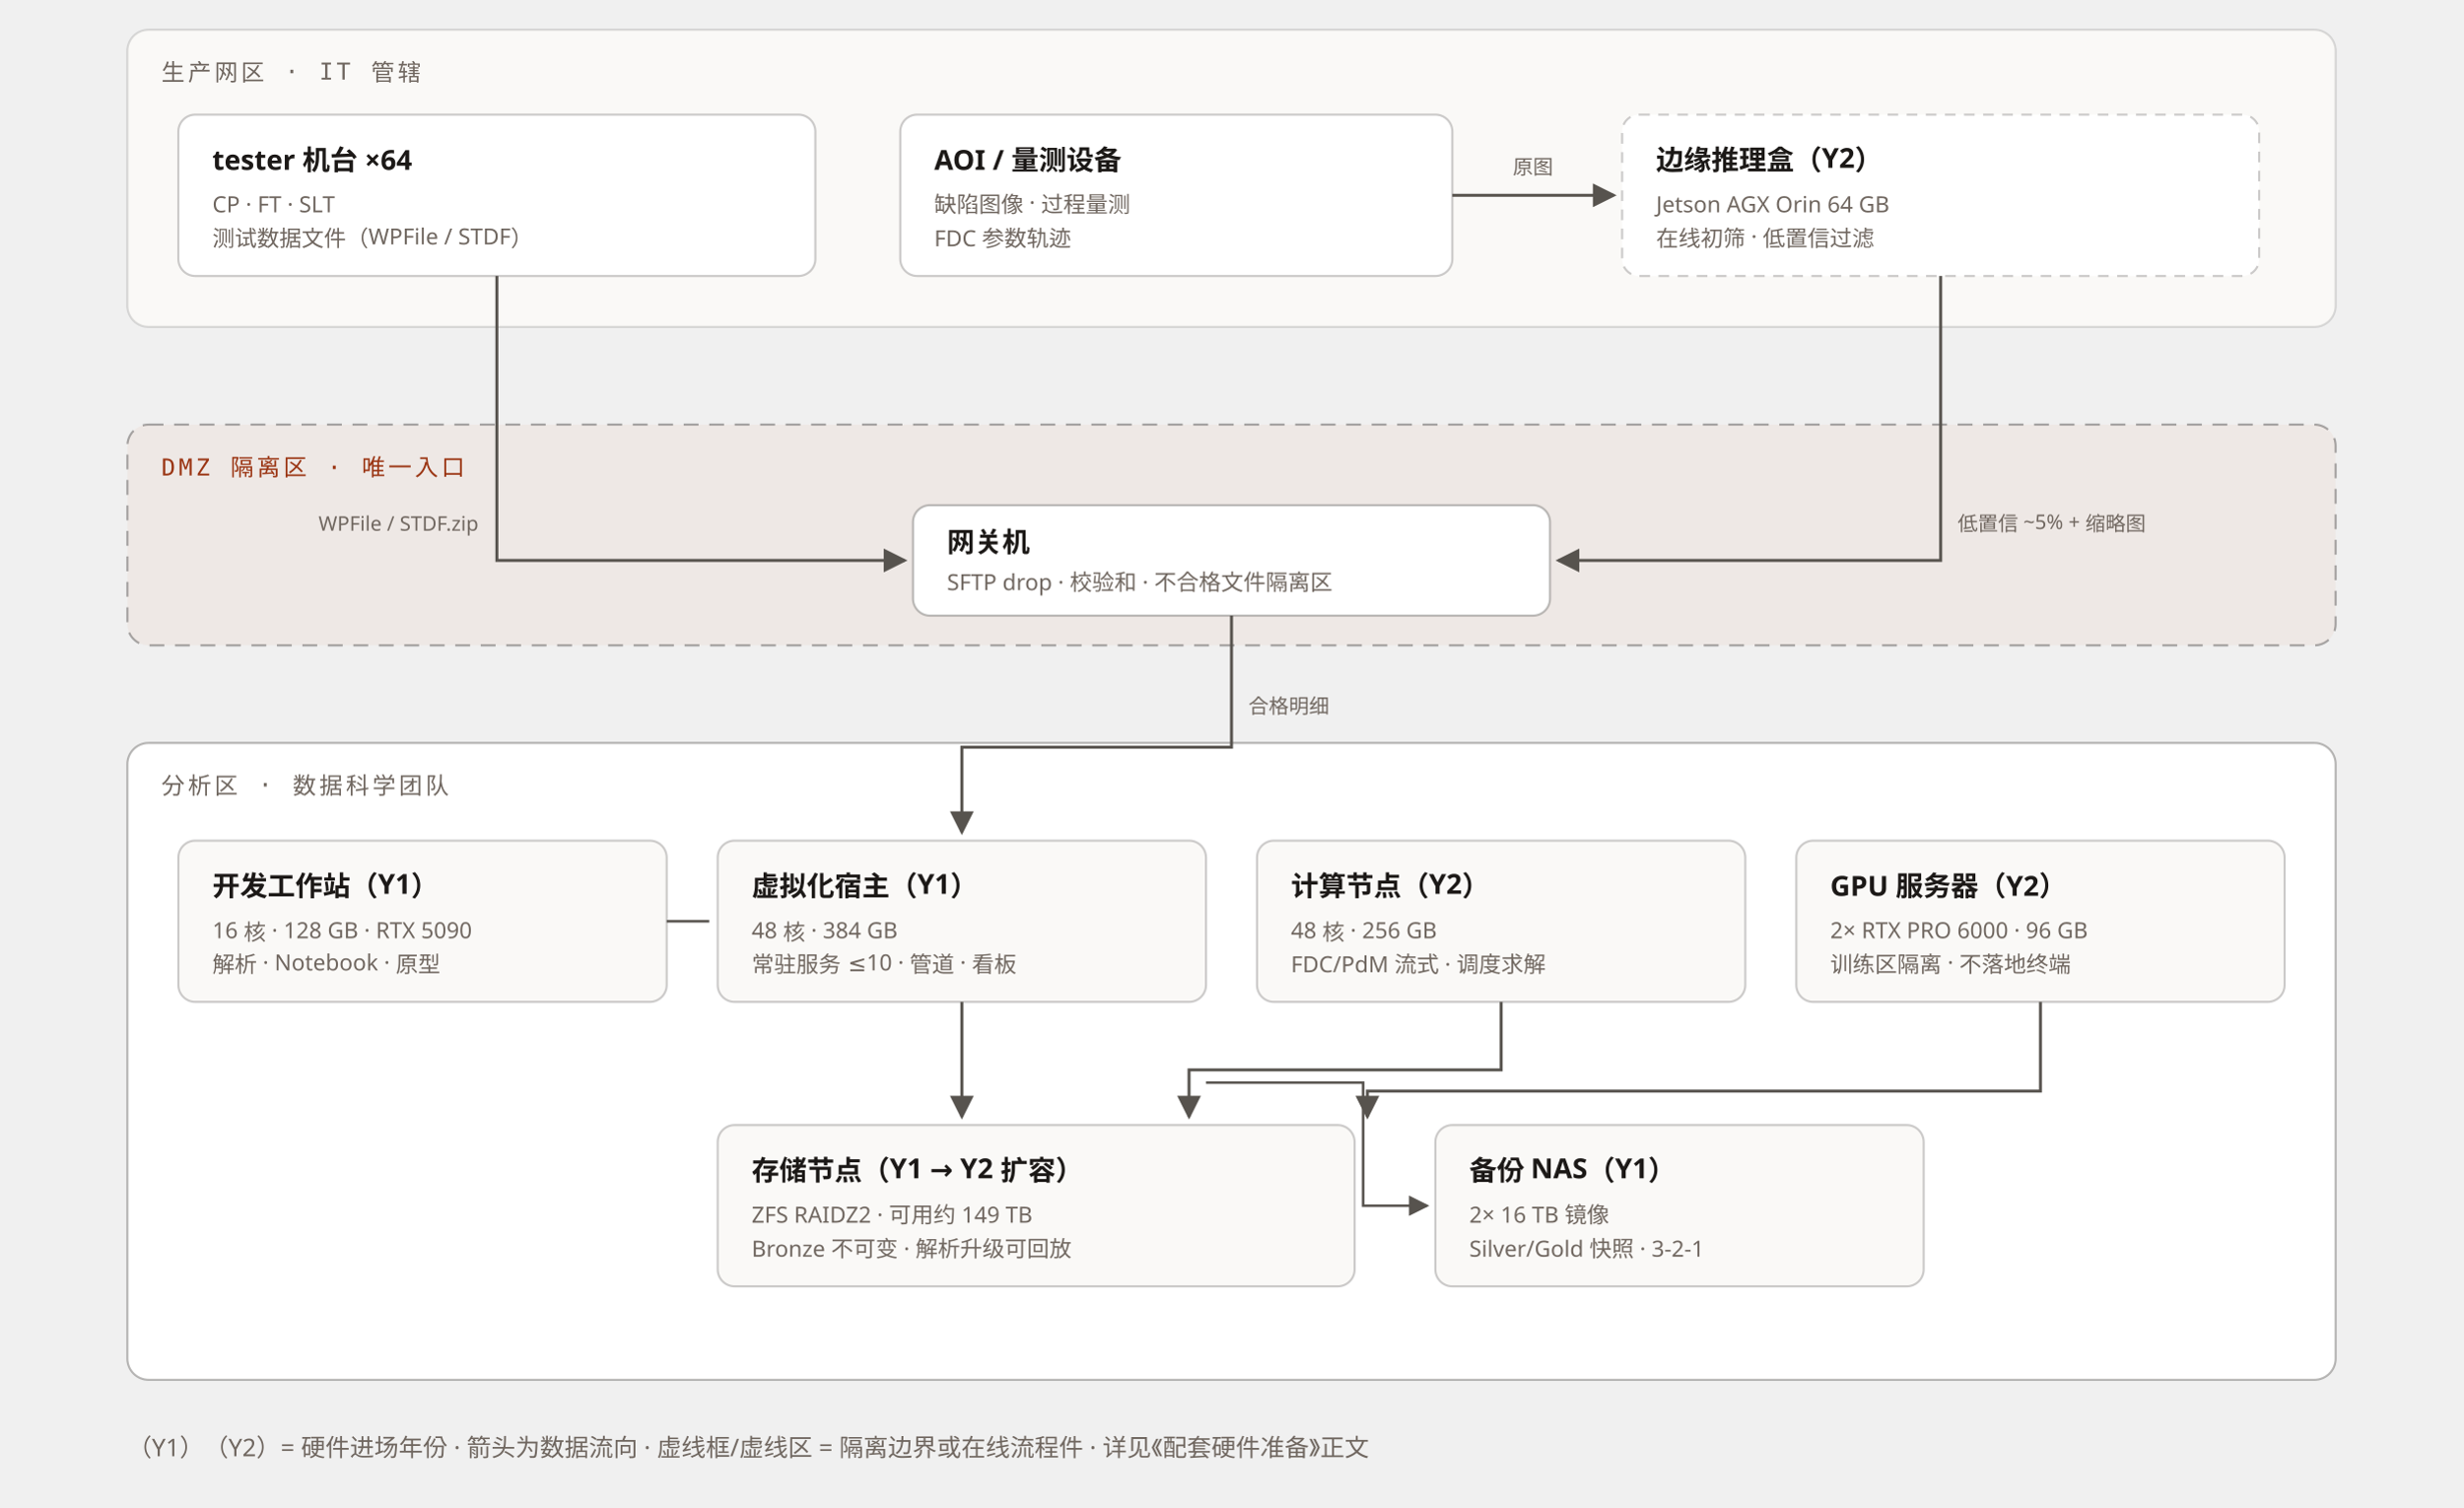
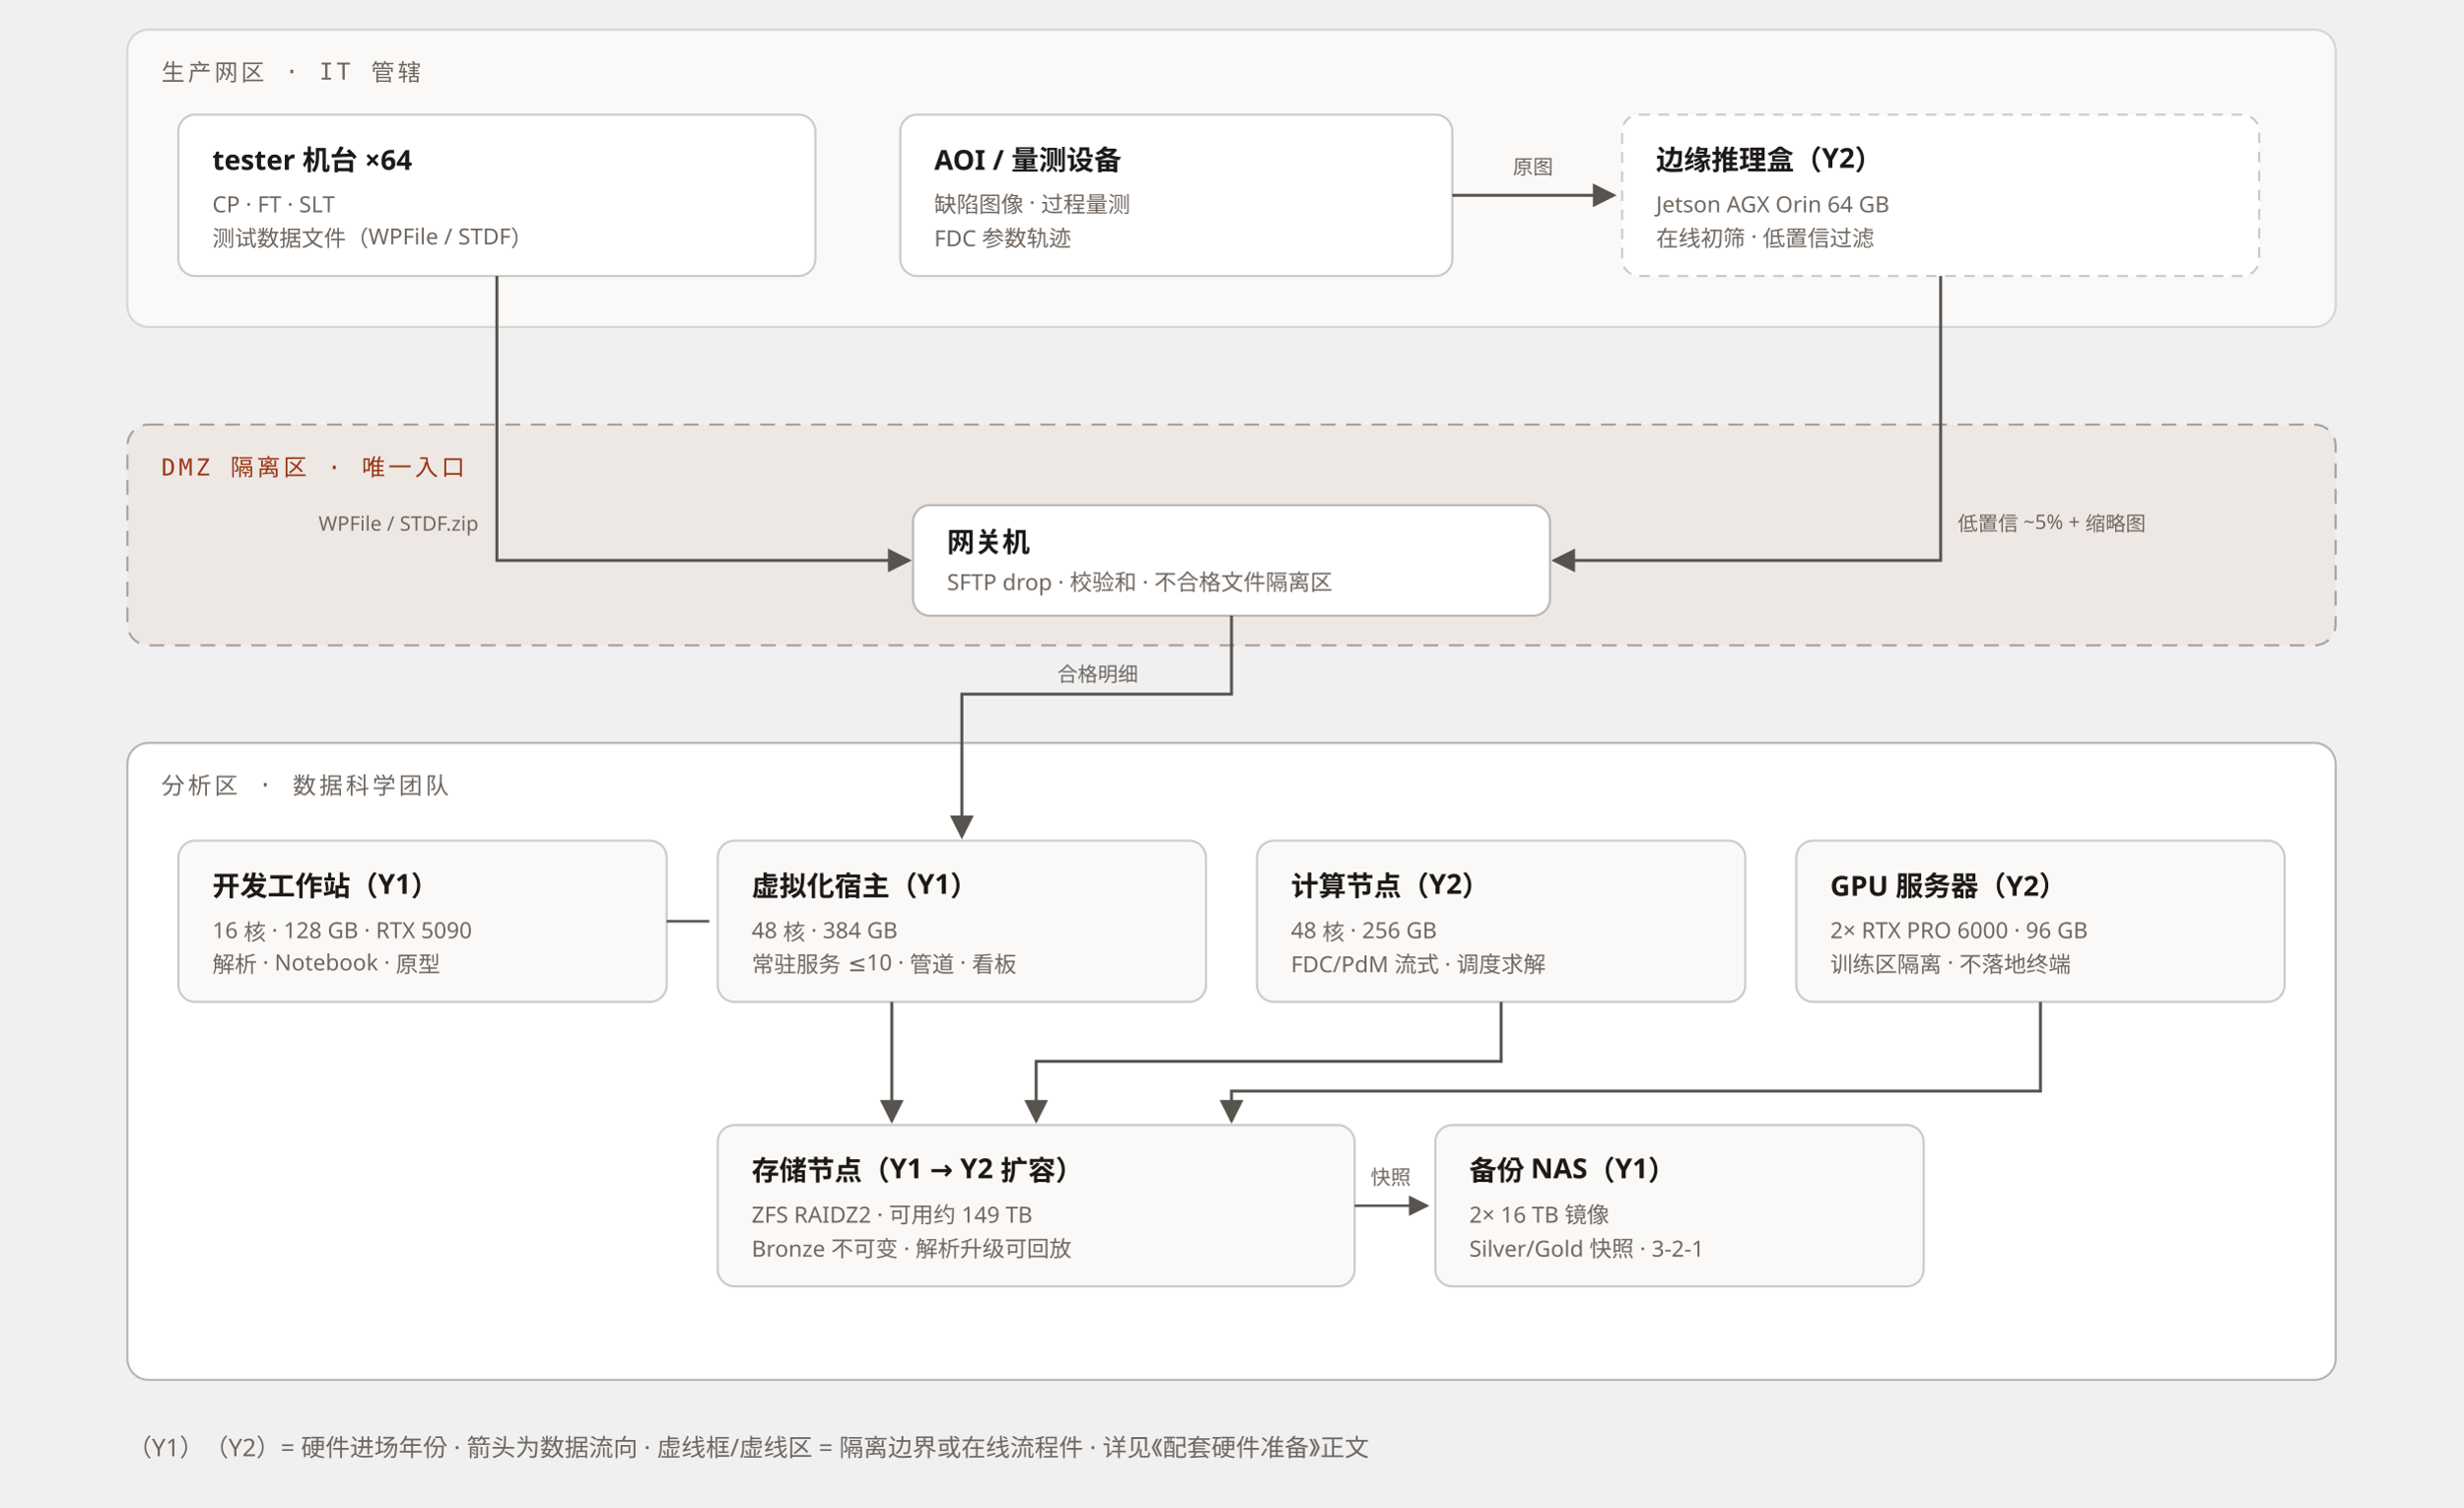
<svg xmlns="http://www.w3.org/2000/svg" viewBox="0 0 1160 710" role="img" aria-label="硬件部署拓扑：生产网区、DMZ 隔离区、分析区">
  <defs>
    <marker id="arr3" markerWidth="9" markerHeight="9" refX="7" refY="4" orient="auto">
      <path d="M0,0 L8,4 L0,8 z" fill="#57534e" />
    </marker>
  </defs>
  <g font-family="Geist, PingFang SC, Microsoft YaHei, sans-serif">
    <rect x="60" y="14" width="1040" height="140" rx="10" fill="#faf9f7" stroke="rgba(28,25,23,0.14)" />
    <text x="76" y="38" font-family="Geist Mono, Menlo, monospace" font-size="11" letter-spacing="1.5" fill="#6f665f">生产网区 · IT 管辖</text>
    <rect x="84" y="54" width="300" height="76" rx="8" fill="#ffffff" stroke="rgba(28,25,23,0.22)" />
    <text x="100" y="80" font-size="13" font-weight="600" fill="#1c1917">tester 机台 ×64</text>
    <text x="100" y="100" font-size="10.5" fill="#6f665f">CP · FT · SLT</text>
    <text x="100" y="116" font-size="10.5" fill="#6f665f">测试数据文件（WPFile / STDF）</text>
    <rect x="424" y="54" width="260" height="76" rx="8" fill="#ffffff" stroke="rgba(28,25,23,0.22)" />
    <text x="440" y="80" font-size="13" font-weight="600" fill="#1c1917">AOI / 量测设备</text>
    <text x="440" y="100" font-size="10.5" fill="#6f665f">缺陷图像 · 过程量测</text>
    <text x="440" y="116" font-size="10.5" fill="#6f665f">FDC 参数轨迹</text>
    <rect x="764" y="54" width="300" height="76" rx="8" fill="#ffffff" stroke="rgba(28,25,23,0.22)" stroke-dasharray="5 4" />
    <text x="780" y="80" font-size="13" font-weight="600" fill="#1c1917">边缘推理盒（Y2）</text>
    <text x="780" y="100" font-size="10.5" fill="#6f665f">Jetson AGX Orin 64 GB</text>
    <text x="780" y="116" font-size="10.5" fill="#6f665f">在线初筛 · 低置信过滤</text>
    <line x1="684" y1="92" x2="760" y2="92" stroke="#57534e" stroke-width="1.4" marker-end="url(#arr3)" />
    <text x="722" y="82" text-anchor="middle" font-size="9.5" fill="#6f665f">原图</text>
    <rect x="60" y="200" width="1040" height="104" rx="10" fill="rgba(194,65,12,0.05)" stroke="rgba(28,25,23,0.35)" stroke-dasharray="7 5" />
    <text x="76" y="224" font-family="Geist Mono, Menlo, monospace" font-size="11" letter-spacing="1.5" fill="#9a3412">DMZ 隔离区 · 唯一入口</text>
    <rect x="430" y="238" width="300" height="52" rx="8" fill="#ffffff" stroke="rgba(28,25,23,0.28)" />
    <text x="446" y="260" font-size="13" font-weight="600" fill="#1c1917">网关机</text>
    <text x="446" y="278" font-size="10.5" fill="#6f665f">SFTP drop · 校验和 · 不合格文件隔离区</text>
-     <polyline points="234,130 234,264 426,264" fill="none" stroke="#57534e" stroke-width="1.4" marker-end="url(#arr3)" />
+     <polyline points="234,130 234,264 428,264" fill="none" stroke="#57534e" stroke-width="1.4" marker-end="url(#arr3)" />
    <text x="150" y="250" font-size="9.5" fill="#6f665f">WPFile / STDF.zip</text>
-     <polyline points="914,130 914,264 734,264" fill="none" stroke="#57534e" stroke-width="1.4" marker-end="url(#arr3)" />
+     <polyline points="914,130 914,264 732,264" fill="none" stroke="#57534e" stroke-width="1.4" marker-end="url(#arr3)" />
    <text x="922" y="250" font-size="9.5" fill="#6f665f">低置信 ~5% + 缩略图</text>
    <rect x="60" y="350" width="1040" height="300" rx="10" fill="#ffffff" stroke="rgba(28,25,23,0.3)" />
    <text x="76" y="374" font-family="Geist Mono, Menlo, monospace" font-size="11" letter-spacing="1.5" fill="#6f665f">分析区 · 数据科学团队</text>
    <rect x="84" y="396" width="230" height="76" rx="8" fill="#faf9f7" stroke="rgba(28,25,23,0.22)" />
    <text x="100" y="422" font-size="13" font-weight="600" fill="#1c1917">开发工作站（Y1）</text>
    <text x="100" y="442" font-size="10.5" fill="#6f665f">16 核 · 128 GB · RTX 5090</text>
    <text x="100" y="458" font-size="10.5" fill="#6f665f">解析 · Notebook · 原型</text>
    <rect x="338" y="396" width="230" height="76" rx="8" fill="#faf9f7" stroke="rgba(28,25,23,0.22)" />
    <text x="354" y="422" font-size="13" font-weight="600" fill="#1c1917">虚拟化宿主（Y1）</text>
    <text x="354" y="442" font-size="10.5" fill="#6f665f">48 核 · 384 GB</text>
    <text x="354" y="458" font-size="10.5" fill="#6f665f">常驻服务 ≤10 · 管道 · 看板</text>
    <rect x="592" y="396" width="230" height="76" rx="8" fill="#faf9f7" stroke="rgba(28,25,23,0.22)" />
    <text x="608" y="422" font-size="13" font-weight="600" fill="#1c1917">计算节点（Y2）</text>
    <text x="608" y="442" font-size="10.5" fill="#6f665f">48 核 · 256 GB</text>
    <text x="608" y="458" font-size="10.5" fill="#6f665f">FDC/PdM 流式 · 调度求解</text>
    <rect x="846" y="396" width="230" height="76" rx="8" fill="#faf9f7" stroke="rgba(28,25,23,0.22)" />
    <text x="862" y="422" font-size="13" font-weight="600" fill="#1c1917">GPU 服务器（Y2）</text>
    <text x="862" y="442" font-size="10.5" fill="#6f665f">2× RTX PRO 6000 · 96 GB</text>
    <text x="862" y="458" font-size="10.5" fill="#6f665f">训练区隔离 · 不落地终端</text>
    <rect x="338" y="530" width="300" height="76" rx="8" fill="#faf9f7" stroke="rgba(28,25,23,0.22)" />
    <text x="354" y="556" font-size="13" font-weight="600" fill="#1c1917">存储节点（Y1 → Y2 扩容）</text>
    <text x="354" y="576" font-size="10.5" fill="#6f665f">ZFS RAIDZ2 · 可用约 149 TB</text>
    <text x="354" y="592" font-size="10.5" fill="#6f665f">Bronze 不可变 · 解析升级可回放</text>
    <rect x="676" y="530" width="230" height="76" rx="8" fill="#faf9f7" stroke="rgba(28,25,23,0.22)" />
    <text x="692" y="556" font-size="13" font-weight="600" fill="#1c1917">备份 NAS（Y1）</text>
    <text x="692" y="576" font-size="10.5" fill="#6f665f">2× 16 TB 镜像</text>
    <text x="692" y="592" font-size="10.5" fill="#6f665f">Silver/Gold 快照 · 3-2-1</text>
-     <polyline points="580,290 580,352 453,352 453,392" fill="none" stroke="#57534e" stroke-width="1.4" marker-end="url(#arr3)" />
-     <text x="588" y="336" font-size="9.5" fill="#6f665f">合格明细</text>
+     <polyline points="580,290 580,327 453,327 453,394" fill="none" stroke="#57534e" stroke-width="1.4" marker-end="url(#arr3)" />
+     <text x="498" y="321" font-size="9.5" fill="#6f665f">合格明细</text>
    <line x1="314" y1="434" x2="334" y2="434" stroke="#57534e" stroke-width="1.2" />
-     <line x1="453" y1="472" x2="453" y2="526" stroke="#57534e" stroke-width="1.4" marker-end="url(#arr3)" />
-     <polyline points="707,472 707,504 560,504 560,526" fill="none" stroke="#57534e" stroke-width="1.4" marker-end="url(#arr3)" />
-     <polyline points="961,472 961,514 644,514 644,526" fill="none" stroke="#57534e" stroke-width="1.4" marker-end="url(#arr3)" />
-     <polyline points="568,510 642,510 642,568 672,568" fill="none" stroke="#57534e" stroke-width="1.2" marker-end="url(#arr3)" />
+     <line x1="420" y1="472" x2="420" y2="528" stroke="#57534e" stroke-width="1.4" marker-end="url(#arr3)" />
+     <polyline points="707,472 707,500 488,500 488,528" fill="none" stroke="#57534e" stroke-width="1.4" marker-end="url(#arr3)" />
+     <polyline points="961,472 961,514 580,514 580,528" fill="none" stroke="#57534e" stroke-width="1.4" marker-end="url(#arr3)" />
+     <line x1="638" y1="568" x2="672" y2="568" stroke="#57534e" stroke-width="1.2" marker-end="url(#arr3)" />
+     <text x="655" y="558" text-anchor="middle" font-size="9.5" fill="#6f665f">快照</text>
    <text x="60" y="686" font-size="11.5" fill="#6f665f">（Y1）（Y2）= 硬件进场年份 · 箭头为数据流向 · 虚线框/虚线区 = 隔离边界或在线流程件 · 详见《配套硬件准备》正文</text>
  </g>
</svg>
